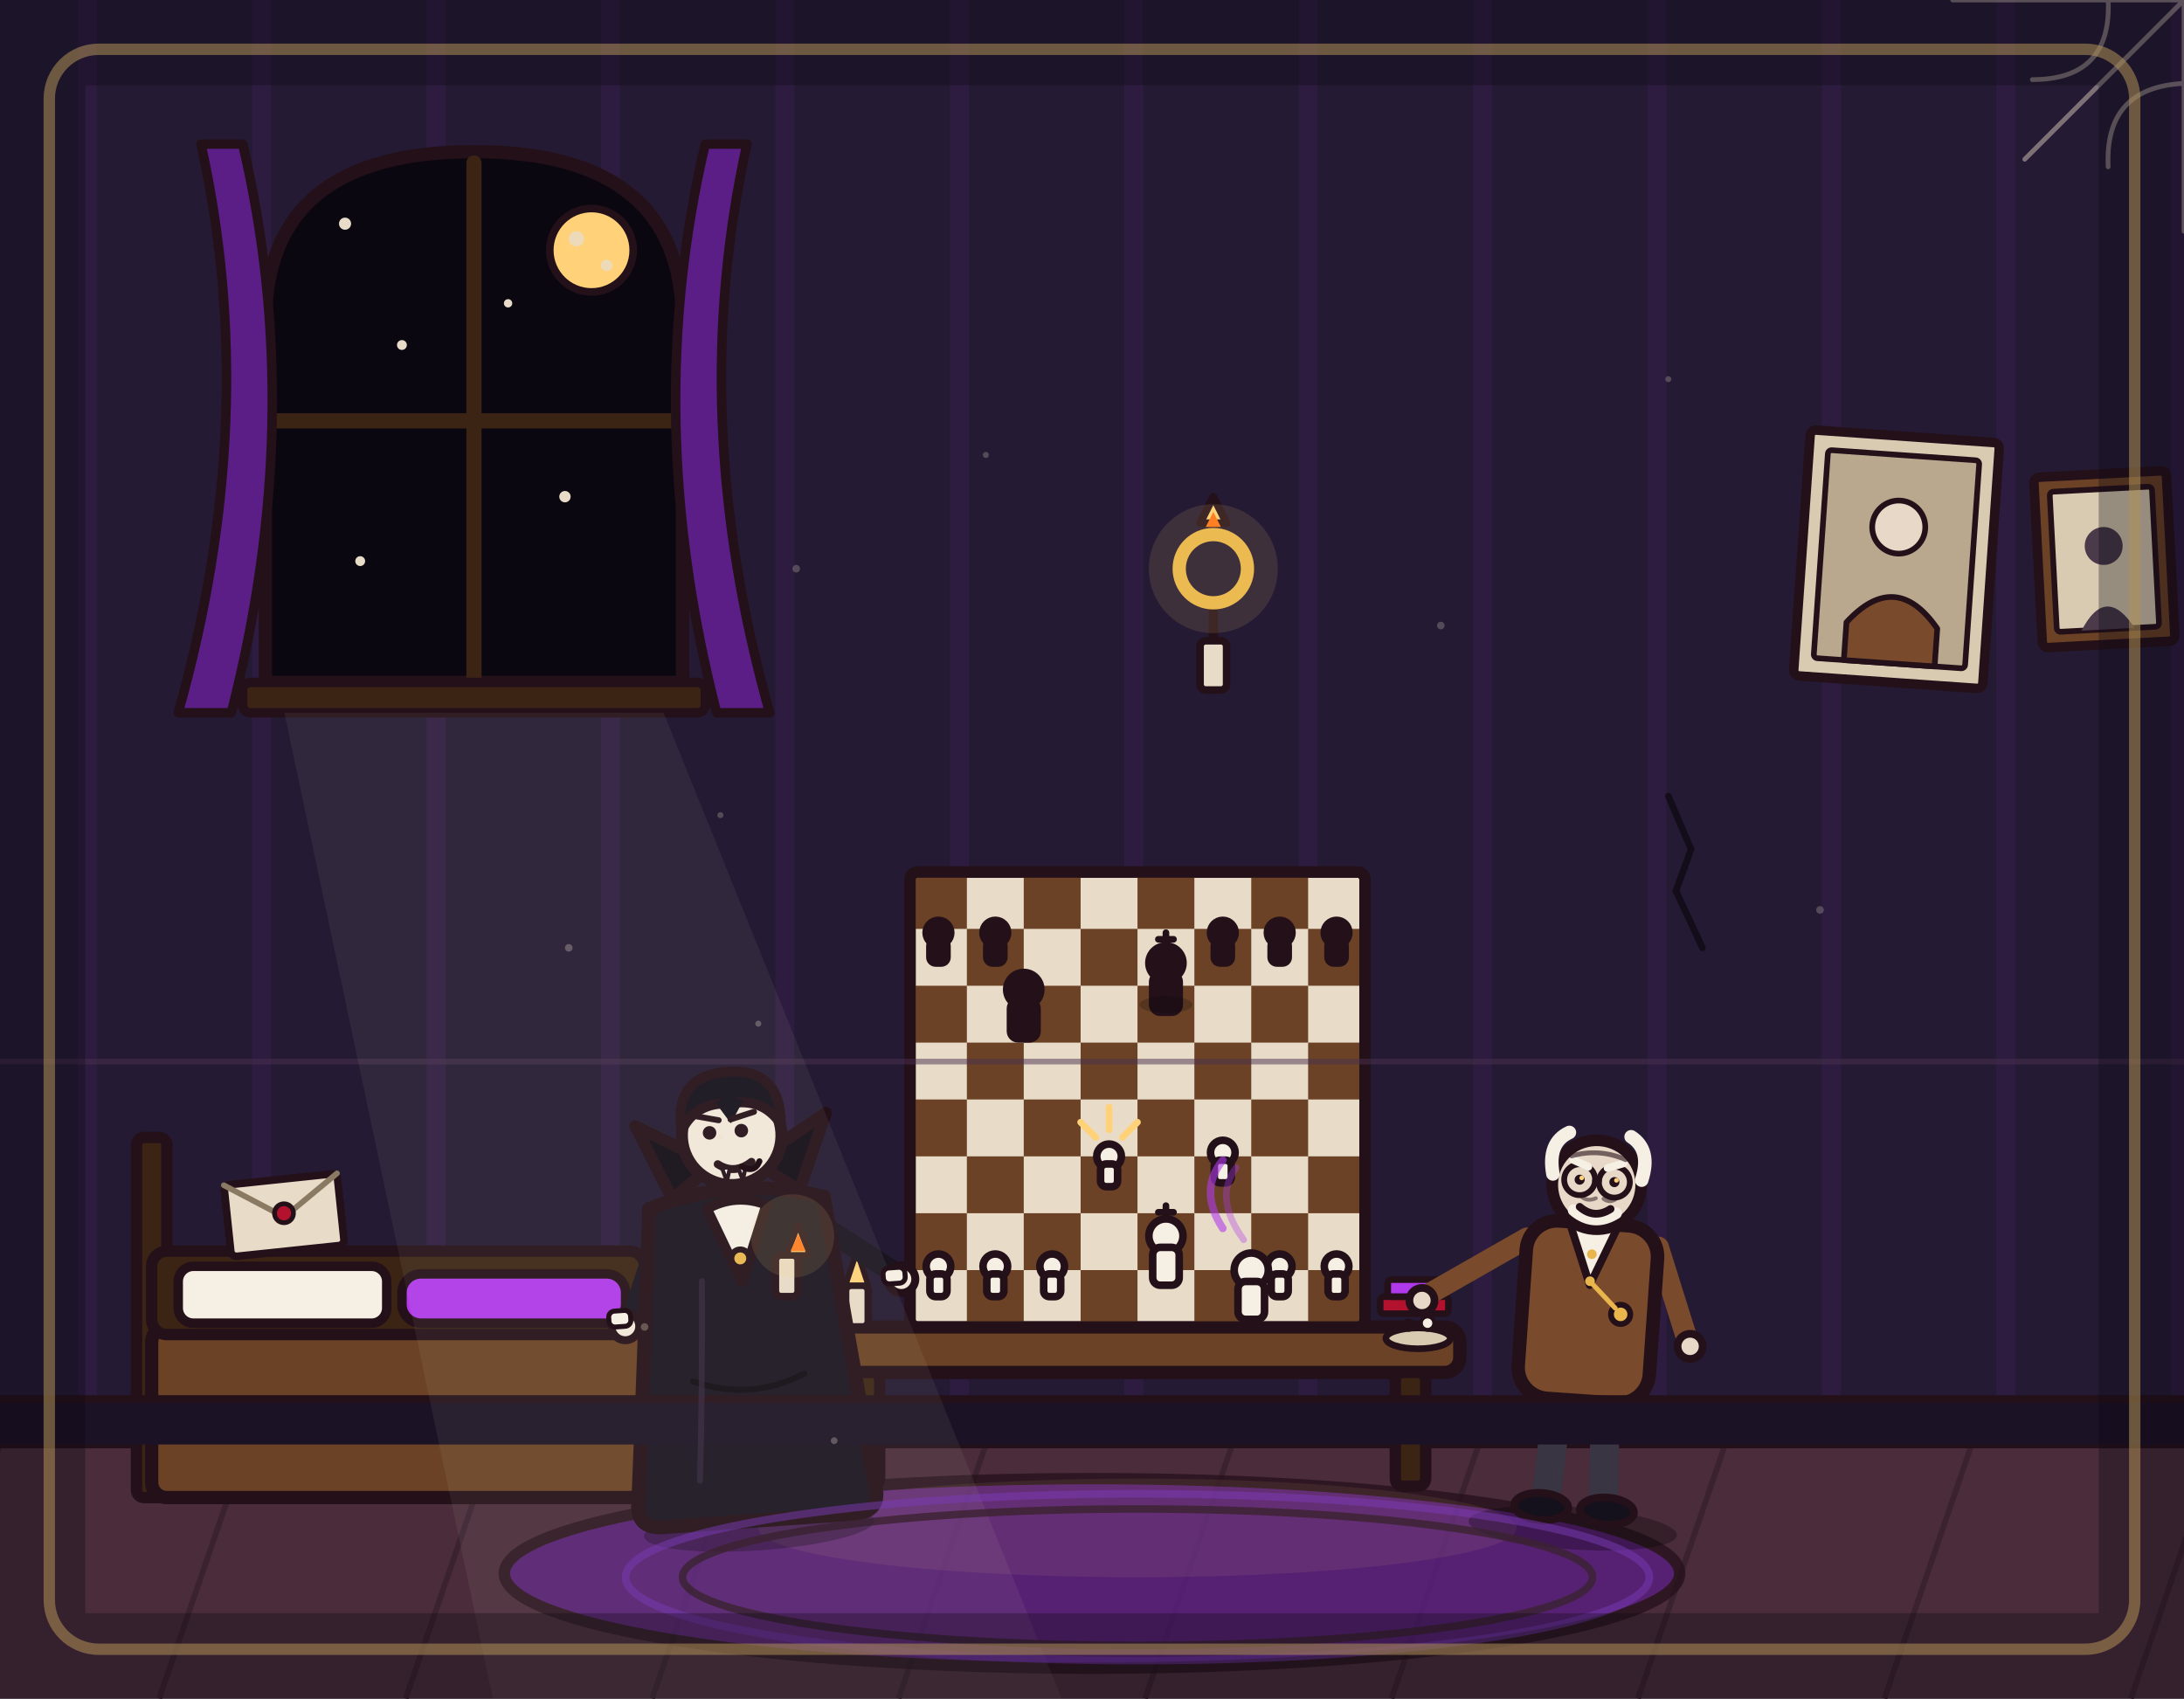
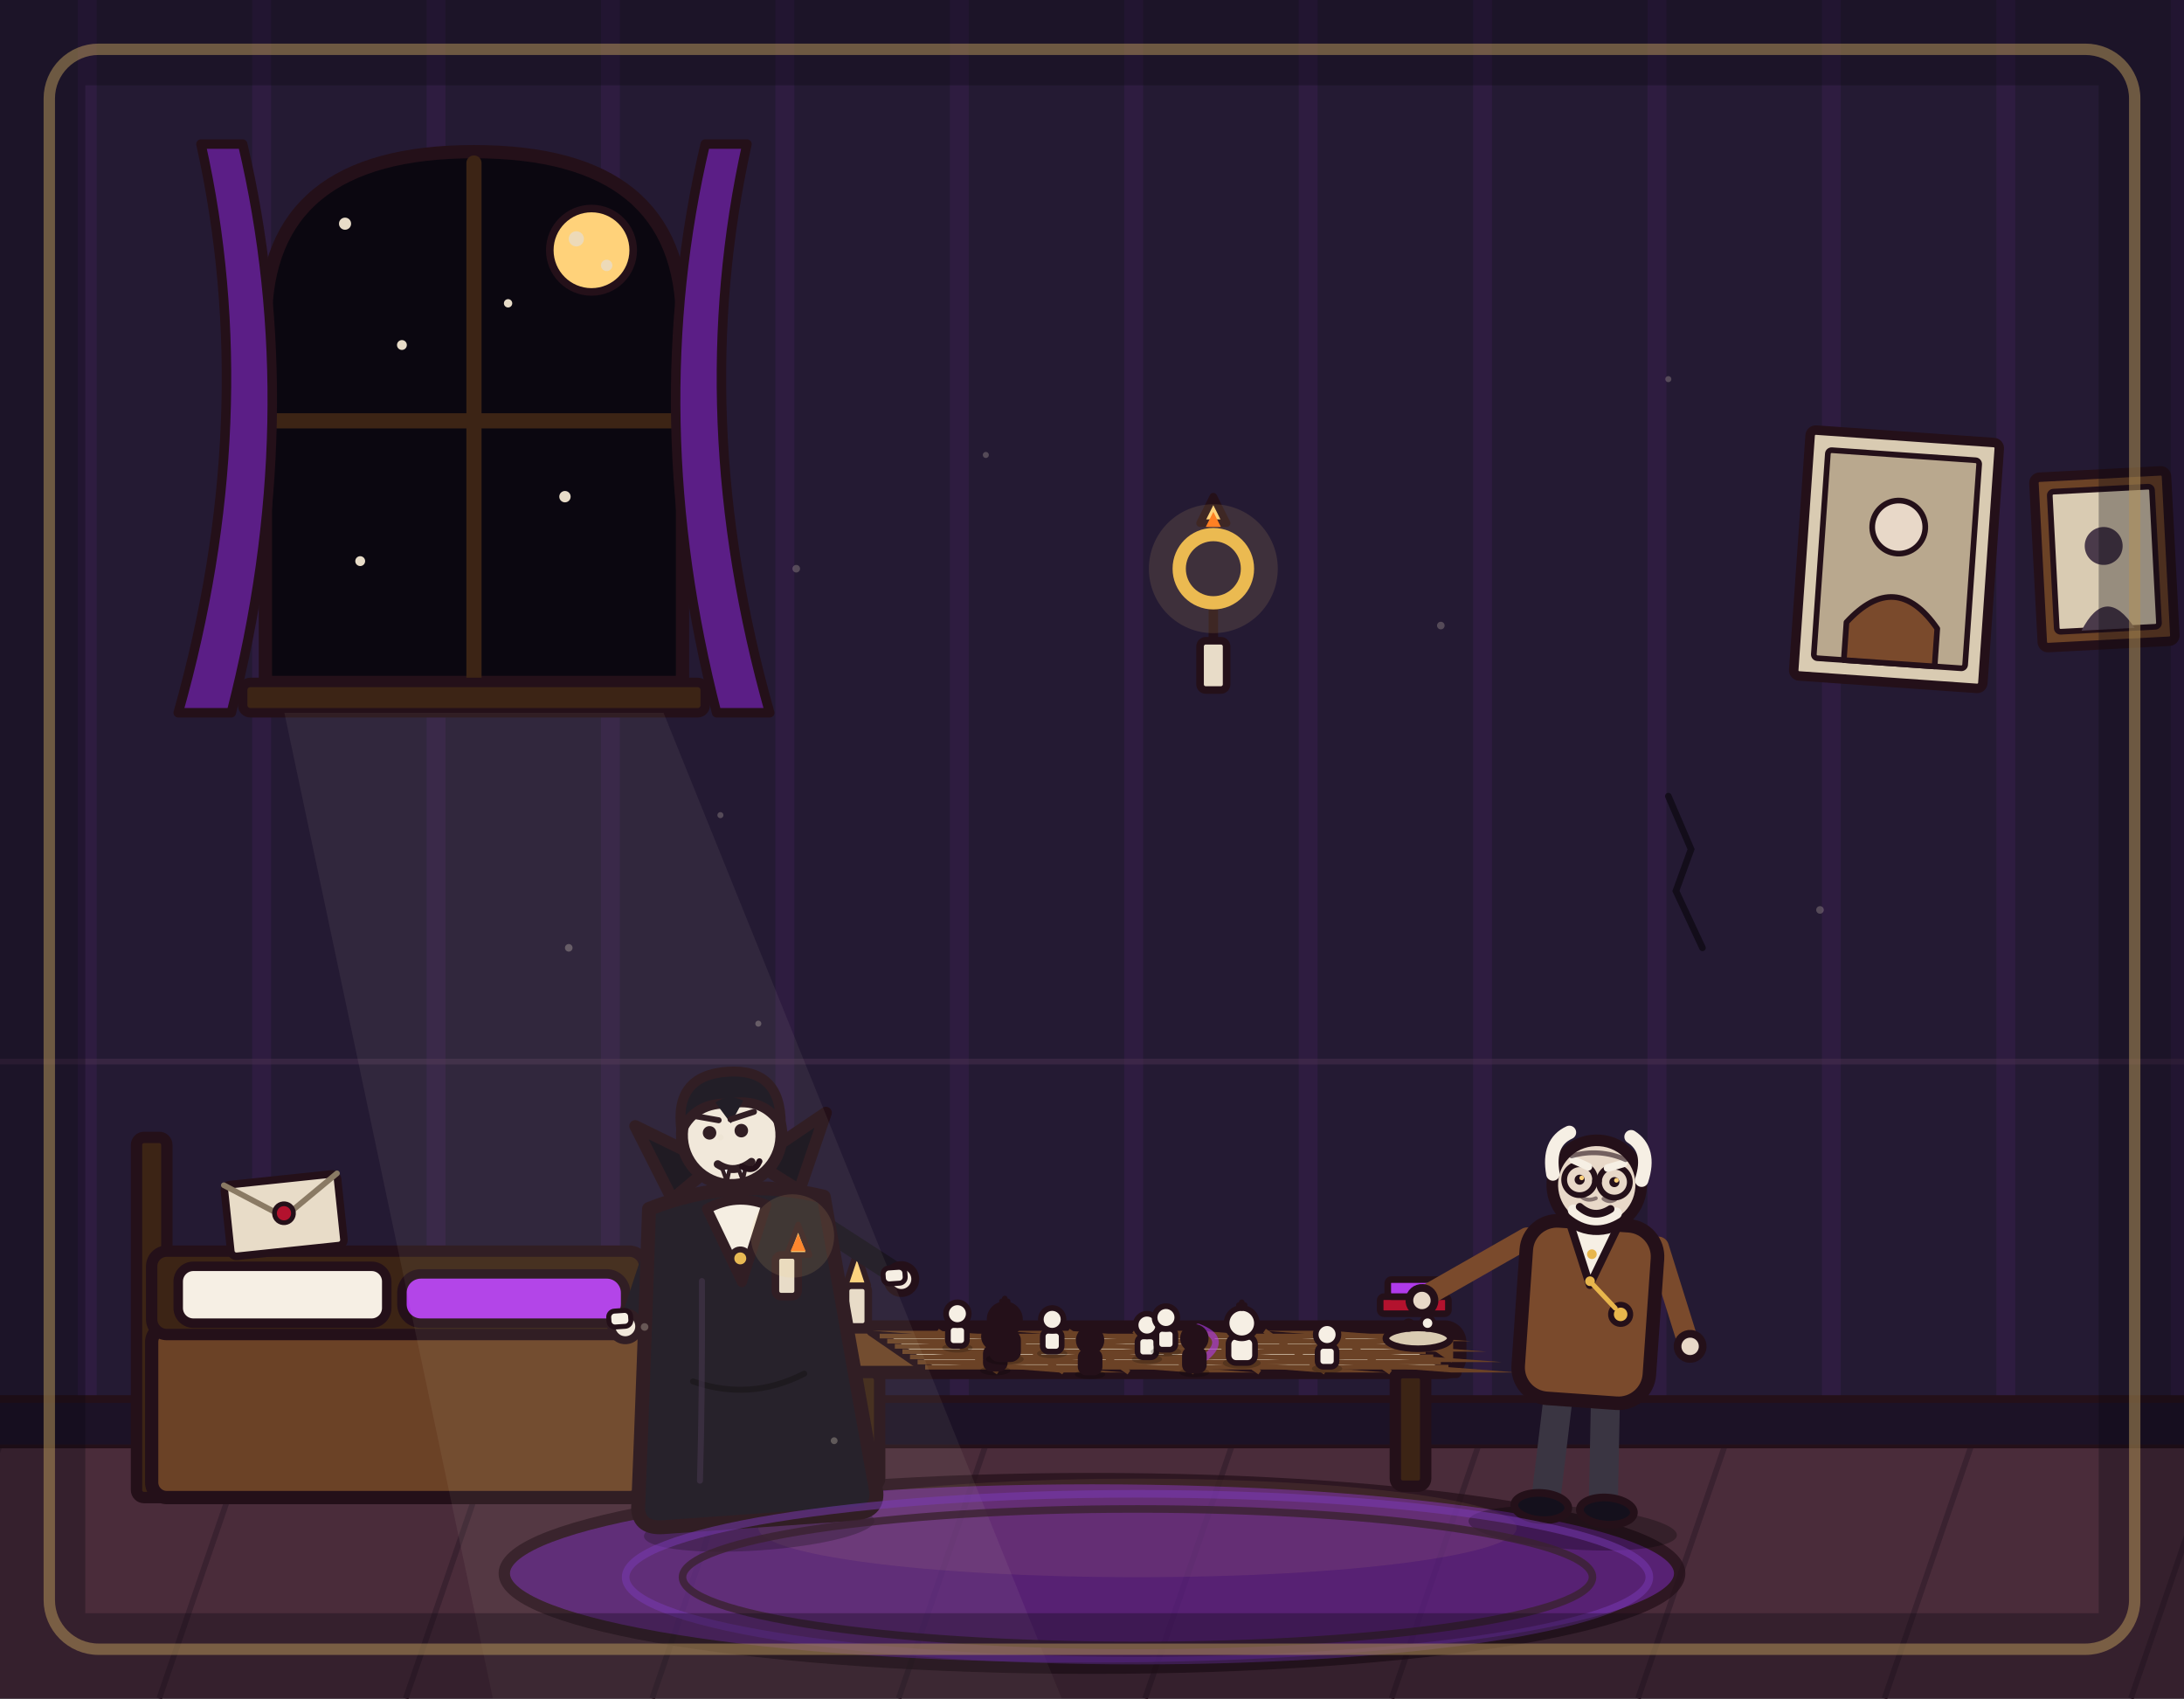
<svg xmlns="http://www.w3.org/2000/svg" viewBox="0 0 1152 896" width="1152" height="896">
  <rect x="0" y="0" width="1152" height="896" fill="#241a33" />
  <path d="M46 0V762M138 0V762M230 0V762M322 0V762M414 0V762M506 0V762M598 0V762M690 0V762M782 0V762M874 0V762M966 0V762M1058 0V762M1150 0V762" stroke="#b03aeb" stroke-width="10" opacity=".07" fill="none" />
+   <line x1="0" y1="560" x2="1152" y2="560" stroke="#4a3050" stroke-width="3" opacity="0.5" />
  <rect x="0" y="760" width="1152" height="136" fill="#4a2c3a" />
  <path d="M0 762 L-46 896M130 762 L84 896M260 762 L214 896M390 762 L344 896M520 762 L474 896M650 762 L604 896M780 762 L734 896M910 762 L864 896M1040 762 L994 896M1170 762 L1124 896" stroke="#3a2230" stroke-width="3" fill="none" />
  <line x1="0" y1="761" x2="1152" y2="761" stroke="#241019" stroke-width="6" stroke-linecap="round" />
+   <rect x="0" y="738" width="1152" height="24" fill="#1c1226" />
+   <line x1="0" y1="738" x2="1152" y2="738" stroke="#241019" stroke-width="4" stroke-linecap="round" />
  <ellipse cx="576" cy="830" rx="310" ry="50" fill="#5b1e86" stroke="#241019" stroke-width="6" stroke-linejoin="round" stroke-linecap="round" opacity="0.75" />
  <ellipse cx="600" cy="806" rx="200" ry="26" fill="#ffd27a" opacity="0.08" />
  <path d="M140 360 L140 170 Q140 80 250 80 Q360 80 360 170 L360 360 Z" fill="#0b0710" stroke="#241019" stroke-width="7" stroke-linejoin="round" />
  <line x1="250" y1="86" x2="250" y2="360" stroke="#3c2415" stroke-width="8" stroke-linecap="round" />
  <line x1="140" y1="222" x2="360" y2="222" stroke="#3c2415" stroke-width="8" stroke-linecap="round" />
  <circle cx="312" cy="132" r="22" fill="#ffd27a" stroke="#241019" stroke-width="4" stroke-linejoin="round" />
  <circle cx="182" cy="118" r="3.2" fill="#e8dcc8" />
  <circle cx="212" cy="182" r="2.6" fill="#e8dcc8" />
  <circle cx="298" cy="262" r="3" fill="#e8dcc8" />
  <circle cx="190" cy="296" r="2.6" fill="#e8dcc8" />
  <circle cx="268" cy="160" r="2.2" fill="#e8dcc8" />
  <rect x="128" y="360" width="244" height="16" rx="4" fill="#3c2415" stroke="#241019" stroke-width="5" stroke-linejoin="round" />
  <rect x="72" y="600" width="16" height="190" rx="4" fill="#3c2415" stroke="#241019" stroke-width="6" stroke-linejoin="round" />
  <rect x="80" y="700" width="260" height="90" rx="8" fill="#6b4226" stroke="#241019" stroke-width="7" stroke-linejoin="round" />
  <rect x="80" y="660" width="260" height="44" rx="8" fill="#3c2415" stroke="#241019" stroke-width="6" stroke-linejoin="round" />
  <rect x="94" y="668" width="110" height="30" rx="8" fill="#f6efe4" stroke="#241019" stroke-width="5" stroke-linejoin="round" />
  <rect x="212" y="672" width="118" height="26" rx="10" fill="#b03aeb" stroke="#241019" stroke-width="5" stroke-linejoin="round" />
  <g transform="rotate(4 1000 300)">
    <rect x="950" y="230" width="100" height="130" rx="3" fill="#d9cbb2" stroke="#241019" stroke-width="5" stroke-linejoin="round" />
    <rect x="960" y="240" width="80" height="110" rx="2" fill="#b9a88e" stroke="#241019" stroke-width="3" stroke-linejoin="round" />
    <circle cx="1000" cy="278" r="14" fill="#e8d8c8" stroke="#241019" stroke-width="3" stroke-linejoin="round" />
    <path d="M976 330 Q1000 300 1024 330 L1024 350 L976 350 Z" fill="#7a4a2c" stroke="#241019" stroke-width="3" stroke-linejoin="round" />
  </g>
  <g transform="translate(640 300)">
    <line x1="0" y1="18" x2="0" y2="40" stroke="#241019" stroke-width="5" stroke-linecap="round" />
    <rect x="-7" y="38" width="14" height="26" rx="3" fill="#e8dcc8" stroke="#241019" stroke-width="4" stroke-linejoin="round" />
    <circle cx="0" cy="0" r="18" fill="none" stroke="#e8b64c" stroke-width="7" stroke-linejoin="round" />
    <path d="M-7 -24 L0 -38 L7 -24 Z" fill="#ffd27a" stroke="#241019" stroke-width="4" stroke-linejoin="round" />
    <path d="M-4 -22 L0 -30 L4 -22 Z" fill="#ff7518" stroke="none" />
  </g>
  <rect x="430" y="700" width="340" height="24" rx="8" fill="#6b4226" stroke="#241019" stroke-width="7" stroke-linejoin="round" />
  <rect x="448" y="724" width="16" height="60" rx="4" fill="#3c2415" stroke="#241019" stroke-width="6" stroke-linejoin="round" />
  <rect x="736" y="724" width="16" height="60" rx="4" fill="#3c2415" stroke="#241019" stroke-width="6" stroke-linejoin="round" />
  <rect x="446" y="678" width="12" height="22" rx="3" fill="#e8dcc8" stroke="#241019" stroke-width="4" stroke-linejoin="round" />
  <path d="M446 678 L452 660 L458 678 Z" fill="#ffd27a" stroke="#241019" stroke-width="3" stroke-linejoin="round" />
  <rect x="728" y="684" width="36" height="9" rx="2" fill="#b3122e" stroke="#241019" stroke-width="3.5" stroke-linejoin="round" />
  <rect x="732" y="675" width="30" height="9" rx="2" fill="#b03aeb" stroke="#241019" stroke-width="3.5" stroke-linejoin="round" />
-   <rect x="480" y="460" width="240" height="240" rx="4" fill="#e8dcc8" stroke="#241019" stroke-width="6" stroke-linejoin="round" />
-   <rect x="480" y="460" width="30" height="30" fill="#6b4226" stroke="none" />
-   <rect x="540" y="460" width="30" height="30" fill="#6b4226" stroke="none" />
-   <rect x="600" y="460" width="30" height="30" fill="#6b4226" stroke="none" />
-   <rect x="660" y="460" width="30" height="30" fill="#6b4226" stroke="none" />
-   <rect x="510" y="490" width="30" height="30" fill="#6b4226" stroke="none" />
-   <rect x="570" y="490" width="30" height="30" fill="#6b4226" stroke="none" />
-   <rect x="630" y="490" width="30" height="30" fill="#6b4226" stroke="none" />
-   <rect x="690" y="490" width="30" height="30" fill="#6b4226" stroke="none" />
-   <rect x="480" y="520" width="30" height="30" fill="#6b4226" stroke="none" />
-   <rect x="540" y="520" width="30" height="30" fill="#6b4226" stroke="none" />
-   <rect x="600" y="520" width="30" height="30" fill="#6b4226" stroke="none" />
-   <rect x="660" y="520" width="30" height="30" fill="#6b4226" stroke="none" />
-   <rect x="510" y="550" width="30" height="30" fill="#6b4226" stroke="none" />
-   <rect x="570" y="550" width="30" height="30" fill="#6b4226" stroke="none" />
-   <rect x="630" y="550" width="30" height="30" fill="#6b4226" stroke="none" />
-   <rect x="690" y="550" width="30" height="30" fill="#6b4226" stroke="none" />
-   <rect x="480" y="580" width="30" height="30" fill="#6b4226" stroke="none" />
-   <rect x="540" y="580" width="30" height="30" fill="#6b4226" stroke="none" />
-   <rect x="600" y="580" width="30" height="30" fill="#6b4226" stroke="none" />
-   <rect x="660" y="580" width="30" height="30" fill="#6b4226" stroke="none" />
-   <rect x="510" y="610" width="30" height="30" fill="#6b4226" stroke="none" />
-   <rect x="570" y="610" width="30" height="30" fill="#6b4226" stroke="none" />
-   <rect x="630" y="610" width="30" height="30" fill="#6b4226" stroke="none" />
-   <rect x="690" y="610" width="30" height="30" fill="#6b4226" stroke="none" />
-   <rect x="480" y="640" width="30" height="30" fill="#6b4226" stroke="none" />
-   <rect x="540" y="640" width="30" height="30" fill="#6b4226" stroke="none" />
-   <rect x="600" y="640" width="30" height="30" fill="#6b4226" stroke="none" />
-   <rect x="660" y="640" width="30" height="30" fill="#6b4226" stroke="none" />
-   <rect x="510" y="670" width="30" height="30" fill="#6b4226" stroke="none" />
-   <rect x="570" y="670" width="30" height="30" fill="#6b4226" stroke="none" />
-   <rect x="630" y="670" width="30" height="30" fill="#6b4226" stroke="none" />
-   <rect x="690" y="670" width="30" height="30" fill="#6b4226" stroke="none" />
-   <rect x="480" y="460" width="240" height="240" rx="4" fill="none" stroke="#241019" stroke-width="6" stroke-linejoin="round" />
-   <circle cx="495" cy="668" r="6.5" fill="#f6efe4" stroke="#241019" stroke-width="4" stroke-linejoin="round" stroke-linecap="round" />
-   <rect x="490.5" y="672" width="9" height="12" rx="3" fill="#f6efe4" stroke="#241019" stroke-width="4" stroke-linejoin="round" stroke-linecap="round" />
-   <circle cx="525" cy="668" r="6.5" fill="#f6efe4" stroke="#241019" stroke-width="4" stroke-linejoin="round" stroke-linecap="round" />
-   <rect x="520.5" y="672" width="9" height="12" rx="3" fill="#f6efe4" stroke="#241019" stroke-width="4" stroke-linejoin="round" stroke-linecap="round" />
-   <circle cx="555" cy="668" r="6.5" fill="#f6efe4" stroke="#241019" stroke-width="4" stroke-linejoin="round" stroke-linecap="round" />
-   <rect x="550.5" y="672" width="9" height="12" rx="3" fill="#f6efe4" stroke="#241019" stroke-width="4" stroke-linejoin="round" stroke-linecap="round" />
-   <circle cx="675" cy="668" r="6.5" fill="#f6efe4" stroke="#241019" stroke-width="4" stroke-linejoin="round" stroke-linecap="round" />
-   <rect x="670.5" y="672" width="9" height="12" rx="3" fill="#f6efe4" stroke="#241019" stroke-width="4" stroke-linejoin="round" stroke-linecap="round" />
-   <circle cx="705" cy="668" r="6.5" fill="#f6efe4" stroke="#241019" stroke-width="4" stroke-linejoin="round" stroke-linecap="round" />
-   <rect x="700.5" y="672" width="9" height="12" rx="3" fill="#f6efe4" stroke="#241019" stroke-width="4" stroke-linejoin="round" stroke-linecap="round" />
-   <circle cx="585" cy="610" r="6.5" fill="#f6efe4" stroke="#241019" stroke-width="4" stroke-linejoin="round" stroke-linecap="round" />
-   <rect x="580.5" y="614" width="9" height="12" rx="3" fill="#f6efe4" stroke="#241019" stroke-width="4" stroke-linejoin="round" stroke-linecap="round" />
-   <circle cx="495" cy="492" r="6.5" fill="#241019" stroke="#241019" stroke-width="4" stroke-linejoin="round" stroke-linecap="round" />
-   <rect x="490.5" y="496" width="9" height="12" rx="3" fill="#241019" stroke="#241019" stroke-width="4" stroke-linejoin="round" stroke-linecap="round" />
-   <circle cx="525" cy="492" r="6.5" fill="#241019" stroke="#241019" stroke-width="4" stroke-linejoin="round" stroke-linecap="round" />
-   <rect x="520.5" y="496" width="9" height="12" rx="3" fill="#241019" stroke="#241019" stroke-width="4" stroke-linejoin="round" stroke-linecap="round" />
-   <circle cx="645" cy="492" r="6.5" fill="#241019" stroke="#241019" stroke-width="4" stroke-linejoin="round" stroke-linecap="round" />
-   <rect x="640.5" y="496" width="9" height="12" rx="3" fill="#241019" stroke="#241019" stroke-width="4" stroke-linejoin="round" stroke-linecap="round" />
-   <circle cx="675" cy="492" r="6.5" fill="#241019" stroke="#241019" stroke-width="4" stroke-linejoin="round" stroke-linecap="round" />
-   <rect x="670.5" y="496" width="9" height="12" rx="3" fill="#241019" stroke="#241019" stroke-width="4" stroke-linejoin="round" stroke-linecap="round" />
-   <circle cx="705" cy="492" r="6.5" fill="#241019" stroke="#241019" stroke-width="4" stroke-linejoin="round" stroke-linecap="round" />
-   <rect x="700.5" y="496" width="9" height="12" rx="3" fill="#241019" stroke="#241019" stroke-width="4" stroke-linejoin="round" stroke-linecap="round" />
-   <circle cx="615" cy="652" r="9" fill="#f6efe4" stroke="#241019" stroke-width="4" stroke-linejoin="round" stroke-linecap="round" />
-   <rect x="608" y="658" width="14" height="20" rx="4" fill="#f6efe4" stroke="#241019" stroke-width="4" stroke-linejoin="round" stroke-linecap="round" />
-   <line x1="615" y1="636" x2="615" y2="643" stroke="#241019" stroke-width="3.5" stroke-linecap="round" />
-   <line x1="611" y1="639.5" x2="619" y2="639.5" stroke="#241019" stroke-width="3.5" stroke-linecap="round" />
-   <circle cx="615" cy="508" r="9" fill="#241019" stroke="#241019" stroke-width="4" stroke-linejoin="round" stroke-linecap="round" />
-   <rect x="608" y="514" width="14" height="20" rx="4" fill="#241019" stroke="#241019" stroke-width="4" stroke-linejoin="round" stroke-linecap="round" />
-   <line x1="615" y1="492" x2="615" y2="499" stroke="#241019" stroke-width="3.5" stroke-linecap="round" />
-   <line x1="611" y1="495.5" x2="619" y2="495.5" stroke="#241019" stroke-width="3.5" stroke-linecap="round" />
-   <circle cx="660" cy="670" r="9" fill="#f6efe4" stroke="#241019" stroke-width="4" stroke-linejoin="round" stroke-linecap="round" />
-   <rect x="653" y="676" width="14" height="20" rx="4" fill="#f6efe4" stroke="#241019" stroke-width="4" stroke-linejoin="round" stroke-linecap="round" />
-   <circle cx="540" cy="522" r="9" fill="#241019" stroke="#241019" stroke-width="4" stroke-linejoin="round" stroke-linecap="round" />
-   <rect x="533" y="528" width="14" height="20" rx="4" fill="#241019" stroke="#241019" stroke-width="4" stroke-linejoin="round" stroke-linecap="round" />
-   <path d="M570 592 L578 600 M600 592 L592 600 M585 584 L585 596" stroke="#ffd27a" stroke-width="3.5" stroke-linecap="round" fill="none" />
+   <g>
+     <polygon points="460,702 736,702 768,724 492,724" fill="#e8dcc8" stroke="#241019" stroke-width="6" stroke-linejoin="round" />
+     <polygon points="460.0,702.0 494.5,702.0 530.5,704.8 496.0,704.8" fill="#6b4226" stroke="none" />
+     <polygon points="529.0,702.0 563.5,702.0 599.5,704.8 565.0,704.8" fill="#6b4226" stroke="none" />
+     <polygon points="598.0,702.0 632.5,702.0 668.5,704.8 634.0,704.8" fill="#6b4226" stroke="none" />
+     <polygon points="667.0,702.0 701.5,702.0 737.5,704.8 703.0,704.8" fill="#6b4226" stroke="none" />
+     <polygon points="498.5,704.8 533.0,704.8 569.0,707.5 534.5,707.5" fill="#6b4226" stroke="none" />
+     <polygon points="567.5,704.8 602.0,704.8 638.0,707.5 603.5,707.5" fill="#6b4226" stroke="none" />
+     <polygon points="636.5,704.8 671.0,704.8 707.0,707.5 672.5,707.5" fill="#6b4226" stroke="none" />
+     <polygon points="705.5,704.8 740.0,704.8 776.0,707.5 741.5,707.5" fill="#6b4226" stroke="none" />
+     <polygon points="468.0,707.5 502.5,707.5 538.5,710.2 504.0,710.2" fill="#6b4226" stroke="none" />
+     <polygon points="537.0,707.5 571.5,707.5 607.5,710.2 573.0,710.2" fill="#6b4226" stroke="none" />
+     <polygon points="606.0,707.5 640.5,707.5 676.5,710.2 642.0,710.2" fill="#6b4226" stroke="none" />
+     <polygon points="675.0,707.5 709.5,707.5 745.5,710.2 711.0,710.2" fill="#6b4226" stroke="none" />
+     <polygon points="506.5,710.2 541.0,710.2 577.0,713.0 542.5,713.0" fill="#6b4226" stroke="none" />
+     <polygon points="575.5,710.2 610.0,710.2 646.0,713.0 611.5,713.0" fill="#6b4226" stroke="none" />
+     <polygon points="644.5,710.2 679.0,710.2 715.0,713.0 680.5,713.0" fill="#6b4226" stroke="none" />
+     <polygon points="713.5,710.2 748.0,710.2 784.0,713.0 749.5,713.0" fill="#6b4226" stroke="none" />
+     <polygon points="476.0,713.0 510.5,713.0 546.5,715.8 512.0,715.8" fill="#6b4226" stroke="none" />
+     <polygon points="545.0,713.0 579.5,713.0 615.5,715.8 581.0,715.8" fill="#6b4226" stroke="none" />
+     <polygon points="614.0,713.0 648.5,713.0 684.5,715.8 650.0,715.8" fill="#6b4226" stroke="none" />
+     <polygon points="683.0,713.0 717.5,713.0 753.5,715.8 719.0,715.8" fill="#6b4226" stroke="none" />
+     <polygon points="514.5,715.8 549.0,715.8 585.0,718.5 550.5,718.5" fill="#6b4226" stroke="none" />
+     <polygon points="583.5,715.8 618.0,715.8 654.0,718.5 619.5,718.5" fill="#6b4226" stroke="none" />
+     <polygon points="652.5,715.8 687.0,715.8 723.0,718.5 688.5,718.5" fill="#6b4226" stroke="none" />
+     <polygon points="721.5,715.8 756.0,715.8 792.0,718.5 757.5,718.5" fill="#6b4226" stroke="none" />
+     <polygon points="484.0,718.5 518.5,718.5 554.5,721.2 520.0,721.2" fill="#6b4226" stroke="none" />
+     <polygon points="553.0,718.5 587.5,718.5 623.5,721.2 589.0,721.2" fill="#6b4226" stroke="none" />
+     <polygon points="622.0,718.5 656.5,718.5 692.5,721.2 658.0,721.2" fill="#6b4226" stroke="none" />
+     <polygon points="691.0,718.5 725.5,718.5 761.5,721.2 727.0,721.2" fill="#6b4226" stroke="none" />
+     <polygon points="522.5,721.2 557.0,721.2 593.0,724.0 558.5,724.0" fill="#6b4226" stroke="none" />
+     <polygon points="591.5,721.2 626.0,721.2 662.0,724.0 627.5,724.0" fill="#6b4226" stroke="none" />
+     <polygon points="660.5,721.2 695.0,721.2 731.0,724.0 696.5,724.0" fill="#6b4226" stroke="none" />
+     <polygon points="729.5,721.2 764.0,721.2 800.0,724.0 765.5,724.0" fill="#6b4226" stroke="none" />
+     <path d="M494.5 702 L526.5 724 M529.0 702 L561.0 724 M563.5 702 L595.5 724 M598.0 702 L630.0 724 M632.5 702 L664.5 724 M667.0 702 L699.0 724 M701.5 702 L733.5 724 M464.0 704.8 L740.0 704.8 M468.0 707.5 L744.0 707.5 M472.0 710.2 L748.0 710.2 M476.0 713.0 L752.0 713.0 M480.0 715.8 L756.0 715.8 M484.0 718.5 L760.0 718.5 M488.0 721.2 L764.0 721.2" stroke="#6b4226" stroke-width="2.5" fill="none" />
+     <ellipse cx="505" cy="711" rx="8" ry="2.5" fill="#000000" opacity=".2" />
+     <rect x="500" y="699" width="10" height="11" rx="3" fill="#f6efe4" stroke="#241019" stroke-width="3" stroke-linejoin="round" />
+     <circle cx="505" cy="693" r="6" fill="#f6efe4" stroke="#241019" stroke-width="3" stroke-linejoin="round" />
+     <ellipse cx="555" cy="714" rx="8" ry="2.5" fill="#000000" opacity=".2" />
+     <rect x="550" y="702" width="10" height="11" rx="3" fill="#f6efe4" stroke="#241019" stroke-width="3" stroke-linejoin="round" />
+     <circle cx="555" cy="696" r="6" fill="#f6efe4" stroke="#241019" stroke-width="3" stroke-linejoin="round" />
+     <ellipse cx="605" cy="717" rx="8" ry="2.5" fill="#000000" opacity=".2" />
+     <rect x="600" y="705" width="10" height="11" rx="3" fill="#f6efe4" stroke="#241019" stroke-width="3" stroke-linejoin="round" />
+     <circle cx="605" cy="699" r="6" fill="#f6efe4" stroke="#241019" stroke-width="3" stroke-linejoin="round" />
+     <ellipse cx="700" cy="722" rx="8" ry="2.5" fill="#000000" opacity=".2" />
+     <rect x="695" y="710" width="10" height="11" rx="3" fill="#f6efe4" stroke="#241019" stroke-width="3" stroke-linejoin="round" />
+     <circle cx="700" cy="704" r="6" fill="#f6efe4" stroke="#241019" stroke-width="3" stroke-linejoin="round" />
+     <ellipse cx="615" cy="713" rx="8" ry="2.5" fill="#000000" opacity=".2" />
+     <rect x="610" y="701" width="10" height="11" rx="3" fill="#f6efe4" stroke="#241019" stroke-width="3" stroke-linejoin="round" />
+     <circle cx="615" cy="695" r="6" fill="#f6efe4" stroke="#241019" stroke-width="3" stroke-linejoin="round" />
+     <path d="M632 700 Q648 706 636 716" fill="none" stroke="#b03aeb" stroke-width="3.5" opacity=".6" stroke-linecap="round" />
+     <ellipse cx="655" cy="719" rx="10" ry="3" fill="#000000" opacity=".2" />
+     <rect x="648" y="705" width="14" height="14" rx="4" fill="#f6efe4" stroke="#241019" stroke-width="3" stroke-linejoin="round" />
+     <circle cx="655" cy="698" r="8" fill="#f6efe4" stroke="#241019" stroke-width="3" stroke-linejoin="round" />
+     <line x1="655" y1="687" x2="655" y2="690" stroke="#241019" stroke-width="3" stroke-linecap="round" />
+     <line x1="653.5" y1="688.5" x2="656.5" y2="688.5" stroke="#241019" stroke-width="3" stroke-linecap="round" />
+     <ellipse cx="525" cy="723" rx="8" ry="2.5" fill="#000000" opacity=".2" />
+     <rect x="520" y="711" width="10" height="11" rx="3" fill="#241019" stroke="#241019" stroke-width="3" stroke-linejoin="round" />
+     <circle cx="525" cy="705" r="6" fill="#241019" stroke="#241019" stroke-width="3" stroke-linejoin="round" />
+     <ellipse cx="575" cy="725" rx="8" ry="2.5" fill="#000000" opacity=".2" />
+     <rect x="570" y="713" width="10" height="11" rx="3" fill="#241019" stroke="#241019" stroke-width="3" stroke-linejoin="round" />
+     <circle cx="575" cy="707" r="6" fill="#241019" stroke="#241019" stroke-width="3" stroke-linejoin="round" />
+     <ellipse cx="630" cy="724" rx="8" ry="2.5" fill="#000000" opacity=".2" />
+     <rect x="625" y="712" width="10" height="11" rx="3" fill="#241019" stroke="#241019" stroke-width="3" stroke-linejoin="round" />
+     <circle cx="630" cy="706" r="6" fill="#241019" stroke="#241019" stroke-width="3" stroke-linejoin="round" />
+     <ellipse cx="530" cy="717" rx="10" ry="3" fill="#000000" opacity=".2" />
+     <rect x="523" y="703" width="14" height="14" rx="4" fill="#241019" stroke="#241019" stroke-width="3" stroke-linejoin="round" />
+     <circle cx="530" cy="696" r="8" fill="#241019" stroke="#241019" stroke-width="3" stroke-linejoin="round" />
+     <line x1="530" y1="685" x2="530" y2="688" stroke="#241019" stroke-width="3" stroke-linecap="round" />
+     <line x1="528.5" y1="686.5" x2="531.5" y2="686.5" stroke="#241019" stroke-width="3" stroke-linecap="round" />
+   </g>
  <g transform="translate(400 800) rotate(-4) scale(1.05)">
    <ellipse cx="0" cy="6" rx="58" ry="11" fill="#000000" opacity="0.28" />
    <path d="M-12 -62 L-18 -6" fill="none" stroke="#241a2e" stroke-width="15" stroke-linecap="round" />
    <path d="M12 -62 L18 -6" fill="none" stroke="#241a2e" stroke-width="15" stroke-linecap="round" />
    <ellipse cx="-20" cy="-4" rx="15" ry="7" fill="#14101c" stroke="#241019" stroke-width="4" stroke-linejoin="round" />
    <ellipse cx="20" cy="-4" rx="15" ry="7" fill="#14101c" stroke="#241019" stroke-width="4" stroke-linejoin="round" />
    <path d="M-38 -148 L-56 -104" fill="none" stroke="#1a1420" stroke-width="11" stroke-linecap="round" />
    <circle cx="-60" cy="-100" r="7" fill="#f2e8dc" stroke="#241019" stroke-width="4" stroke-linejoin="round" />
    <path d="M36 -148 L76 -118" fill="none" stroke="#1a1420" stroke-width="11" stroke-linecap="round" />
    <circle cx="80" cy="-114" r="7" fill="#f2e8dc" stroke="#241019" stroke-width="4" stroke-linejoin="round" />
    <path d="M-44 -158 Q-52 -80 -60 -8 Q-60 2 -48 2 L48 2 Q60 2 60 -8 Q52 -80 44 -158 Q0 -172 -44 -158 Z" fill="#1a1420" stroke="#241019" stroke-width="7" stroke-linejoin="round" />
    <path d="M-32 -162 L-48 -200 L-10 -178 Z" fill="#120d18" stroke="#241019" stroke-width="6" stroke-linejoin="round" />
    <path d="M32 -162 L48 -200 L10 -178 Z" fill="#120d18" stroke="#241019" stroke-width="6" stroke-linejoin="round" />
    <path d="M-15 -156 L0 -118 L15 -156 Q0 -163 -15 -156 Z" fill="#f6efe4" stroke="#241019" stroke-width="5" stroke-linejoin="round" />
    <circle cx="0" cy="-192" r="25" fill="#f2e8dc" stroke="#241019" stroke-width="6" stroke-linejoin="round" />
    <path d="M-25 -196 Q-27 -224 0 -224 Q27 -224 25 -196 Q17 -210 0 -208 Q-17 -210 -25 -196 Z" fill="#14101c" stroke="#241019" stroke-width="5" stroke-linejoin="round" />
    <path d="M-7 -209 L0 -198 L7 -209 Q0 -213 -7 -209 Z" fill="#14101c" />
    <circle cx="-11" cy="-194" r="3.4" fill="#241019" />
    <circle cx="5" cy="-194" r="3.4" fill="#241019" />
    <path d="M-18 -203 L-6 -200" fill="none" stroke="#241019" stroke-width="3" stroke-linecap="round" />
    <path d="M0 -200 L12 -203" fill="none" stroke="#241019" stroke-width="3" stroke-linecap="round" />
    <path d="M-8 -178 Q0 -172 9 -178" fill="none" stroke="#241019" stroke-width="4" stroke-linecap="round" />
    <path d="M-6 -176 L-2 -176 L-4 -169 Z" fill="#ffffff" stroke="#241019" stroke-width="2" stroke-linejoin="round" />
    <path d="M2 -176 L6 -176 L4 -169 Z" fill="#ffffff" stroke="#241019" stroke-width="2" stroke-linejoin="round" />
  </g>
  <g transform="translate(830 800) rotate(4) scale(1.02)">
    <ellipse cx="0" cy="6" rx="54" ry="11" fill="#000000" opacity="0.28" />
    <path d="M-12 -66 L-15 -6" fill="none" stroke="#3a3542" stroke-width="15" stroke-linecap="round" />
    <path d="M12 -66 L15 -6" fill="none" stroke="#3a3542" stroke-width="15" stroke-linecap="round" />
    <ellipse cx="-17" cy="-4" rx="14" ry="7" fill="#14101c" stroke="#241019" stroke-width="4" stroke-linejoin="round" />
    <ellipse cx="17" cy="-4" rx="14" ry="7" fill="#14101c" stroke="#241019" stroke-width="4" stroke-linejoin="round" />
    <path d="M-34 -142 L-82 -110" fill="none" stroke="#7a4a2c" stroke-width="11" stroke-linecap="round" />
    <circle cx="-86" cy="-106" r="6.5" fill="#e8d8c8" stroke="#241019" stroke-width="4" stroke-linejoin="round" />
    <path d="M34 -142 L52 -96" fill="none" stroke="#7a4a2c" stroke-width="11" stroke-linecap="round" />
    <circle cx="54" cy="-92" r="6.5" fill="#e8d8c8" stroke="#241019" stroke-width="4" stroke-linejoin="round" />
    <rect x="-34" y="-152" width="68" height="92" rx="16" fill="#7a4a2c" stroke="#241019" stroke-width="7" stroke-linejoin="round" />
    <path d="M-12 -150 L0 -120 L12 -150 Z" fill="#f6efe4" stroke="#241019" stroke-width="4" stroke-linejoin="round" />
    <circle cx="0" cy="-136" r="2.5" fill="#e8b64c" />
    <circle cx="0" cy="-122" r="2.5" fill="#e8b64c" />
    <circle cx="0" cy="-172" r="23" fill="#e8d8c8" stroke="#241019" stroke-width="6" stroke-linejoin="round" />
    <path d="M-23 -176 Q-27 -192 -16 -198" fill="none" stroke="#f6efe4" stroke-width="7" stroke-linecap="round" />
    <path d="M23 -176 Q27 -192 16 -198" fill="none" stroke="#f6efe4" stroke-width="7" stroke-linecap="round" />
    <circle cx="-9" cy="-174" r="2.6" fill="#241019" />
    <circle cx="9" cy="-174" r="2.6" fill="#241019" />
    <circle cx="-8" cy="-175" r="1.2" fill="#ffd27a" />
    <circle cx="10" cy="-175" r="1.2" fill="#ffd27a" />
    <circle cx="-9" cy="-174" r="8" fill="none" stroke="#241019" stroke-width="3" stroke-linejoin="round" />
    <circle cx="9" cy="-174" r="8" fill="none" stroke="#241019" stroke-width="3" stroke-linejoin="round" />
    <line x1="-1" y1="-174" x2="1" y2="-174" stroke="#241019" stroke-width="3" stroke-linecap="round" />
    <path d="M-13 -184 L-5 -181" fill="none" stroke="#f6efe4" stroke-width="4" stroke-linecap="round" />
    <path d="M5 -181 L13 -184" fill="none" stroke="#f6efe4" stroke-width="4" stroke-linecap="round" />
    <path d="M-11 -158 Q0 -150 11 -158" fill="none" stroke="#f6efe4" stroke-width="6" stroke-linecap="round" />
    <path d="M-8 -160 Q0 -154 8 -160" fill="none" stroke="#241019" stroke-width="4" stroke-linecap="round" />
  </g>
-   <rect x="0" y="738" width="1152" height="24" fill="#1c1226" />
-   <line x1="0" y1="738" x2="1152" y2="738" stroke="#241019" stroke-width="4" stroke-linecap="round" />
  <path d="M128 76 Q162 220 122 376 L94 376 Q138 220 106 76 Z" fill="#5b1e86" stroke="#241019" stroke-width="5" stroke-linejoin="round" />
  <path d="M372 76 Q338 220 378 376 L406 376 Q362 220 394 76 Z" fill="#5b1e86" stroke="#241019" stroke-width="5" stroke-linejoin="round" />
  <circle cx="304" cy="126" r="4" fill="#e8dcc8" opacity="0.8" />
  <circle cx="320" cy="140" r="3" fill="#e8dcc8" opacity="0.8" />
  <circle cx="640" cy="300" r="34" fill="#ffd27a" opacity="0.12" />
-   <g stroke="#e8dcc8" stroke-width="2.5" fill="none" opacity="0.45" stroke-linecap="round">
-     <path d="M1152 0 L1030 0 M1152 0 L1152 122 M1152 0 L1068 84" />
-     <path d="M1112 0 Q1114 42 1072 42 M1152 44 Q1110 46 1112 88" />
-   </g>
  <g fill="#e8dcc8" opacity="0.25">
    <circle cx="420" cy="300" r="2" />
    <circle cx="520" cy="240" r="1.6" />
    <circle cx="760" cy="330" r="2" />
    <circle cx="880" cy="200" r="1.6" />
    <circle cx="380" cy="430" r="1.6" />
    <circle cx="960" cy="480" r="2" />
  </g>
  <g transform="rotate(-6 150 642)">
    <rect x="120" y="622" width="60" height="38" rx="3" fill="#e8dcc8" stroke="#241019" stroke-width="4" stroke-linejoin="round" />
    <path d="M120 622 L150 642 L180 622" fill="none" stroke="#8a7a64" stroke-width="3" stroke-linecap="round" />
    <circle cx="150" cy="640" r="5" fill="#b3122e" stroke="#241019" stroke-width="2.5" />
  </g>
  <ellipse cx="748" cy="706" rx="17" ry="5.5" fill="#d9cbb2" stroke="#241019" stroke-width="3.5" stroke-linejoin="round" />
  <circle cx="743" cy="699" r="3.5" fill="#241019" />
  <circle cx="753" cy="698" r="3.5" fill="#f6efe4" stroke="#241019" stroke-width="2" />
  <g transform="translate(830 800) rotate(4) scale(1.02)">
    <path d="M-14 -186 Q0 -191 14 -186" fill="none" stroke="#241019" stroke-width="2.5" stroke-linecap="round" opacity="0.6" />
    <path d="M-7 -165 Q-4 -163 0 -165 M4 -165 Q7 -163 10 -165" fill="none" stroke="#241019" stroke-width="2" stroke-linecap="round" opacity="0.5" />
    <circle cx="17" cy="-106" r="5" fill="#e8b64c" stroke="#241019" stroke-width="3" />
    <line x1="1" y1="-121" x2="14" y2="-109" stroke="#e8b64c" stroke-width="2.5" stroke-linecap="round" />
  </g>
  <g transform="translate(400 800) rotate(-4) scale(1.05)">
    <circle cx="0" cy="-130" r="4.5" fill="#e8b64c" stroke="#241019" stroke-width="3" />
    <path d="M-28 -70 Q0 -58 28 -70" fill="none" stroke="#000000" stroke-width="3" opacity="0.4" stroke-linecap="round" />
    <path d="M-20 -120 Q-24 -60 -28 -20" fill="none" stroke="#3a2a44" stroke-width="3" opacity="0.6" stroke-linecap="round" />
  </g>
-   <circle cx="645" cy="608" r="6.5" fill="#f6efe4" stroke="#241019" stroke-width="4" stroke-linejoin="round" />
-   <rect x="640.5" y="612" width="9" height="12" rx="3" fill="#f6efe4" stroke="#241019" stroke-width="4" stroke-linejoin="round" />
-   <path d="M645 648 Q632 628 645 612" fill="none" stroke="#b03aeb" stroke-width="4" opacity="0.6" stroke-linecap="round" />
-   <path d="M656 654 Q640 632 652 616" fill="none" stroke="#b03aeb" stroke-width="3.5" opacity="0.35" stroke-linecap="round" />
  <rect x="409" y="662" width="12" height="22" rx="3" fill="#e8dcc8" stroke="#241019" stroke-width="4" stroke-linejoin="round" />
  <path d="M415 662 L421 646 L427 662 Z" fill="#ffd27a" stroke="#241019" stroke-width="3" stroke-linejoin="round" />
  <path d="M417 660 L421 651 L425 660 Z" fill="#ff7518" />
  <circle cx="418" cy="652" r="22" fill="#ffd27a" opacity="0.12" />
-   <ellipse cx="615" cy="530" rx="14" ry="4.5" fill="#000000" opacity="0.2" />
-   <line x1="0" y1="560" x2="1152" y2="560" stroke="#4a3050" stroke-width="3" opacity="0.5" />
  <g transform="rotate(-3 1110 295)">
    <rect x="1075" y="250" width="70" height="90" rx="3" fill="#6b4226" stroke="#241019" stroke-width="5" stroke-linejoin="round" />
    <rect x="1083" y="258" width="54" height="74" rx="2" fill="#d9cbb2" stroke="#241019" stroke-width="3" />
    <circle cx="1110" cy="288" r="10" fill="#4a3a4a" />
    <path d="M1096 332 Q1110 308 1124 332 L1124 332 L1096 332 Z" fill="#4a3a4a" />
  </g>
  <path d="M150 376 L350 376 L560 896 L260 896 Z" fill="#e8dcc8" opacity="0.07" />
  <g fill="#e8dcc8" opacity="0.3">
    <circle cx="300" cy="500" r="2" />
    <circle cx="380" cy="600" r="1.6" />
    <circle cx="340" cy="700" r="2" />
    <circle cx="440" cy="760" r="1.8" />
    <circle cx="400" cy="540" r="1.6" />
  </g>
  <ellipse cx="600" cy="832" rx="270" ry="44" fill="none" stroke="#7a3ab8" stroke-width="4" opacity="0.5" />
  <ellipse cx="600" cy="832" rx="240" ry="36" fill="none" stroke="#3a2230" stroke-width="4" opacity="0.8" />
  <path d="M880 420 L892 448 L884 470 L898 500" stroke="#0b0710" stroke-width="3.5" fill="none" stroke-linecap="round" opacity="0.7" />
  <g transform="translate(400 800) rotate(-4) scale(1.05)">
    <rect x="-68" y="-108" width="11" height="8" rx="3" fill="#f6efe4" stroke="#241019" stroke-width="2.5" />
    <rect x="71" y="-120" width="11" height="8" rx="3" fill="#f6efe4" stroke="#241019" stroke-width="2.5" />
    <path d="M4 -176 Q10 -172 13 -178" fill="none" stroke="#241019" stroke-width="3" stroke-linecap="round" />
  </g>
  <rect x="26" y="26" width="1100" height="844" rx="26" fill="none" stroke="#ffd27a" stroke-width="6" opacity="0.55" />
  <rect x="0" y="0" width="1152" height="896" fill="none" stroke="#0b0710" stroke-width="90" opacity="0.32" />
</svg>
